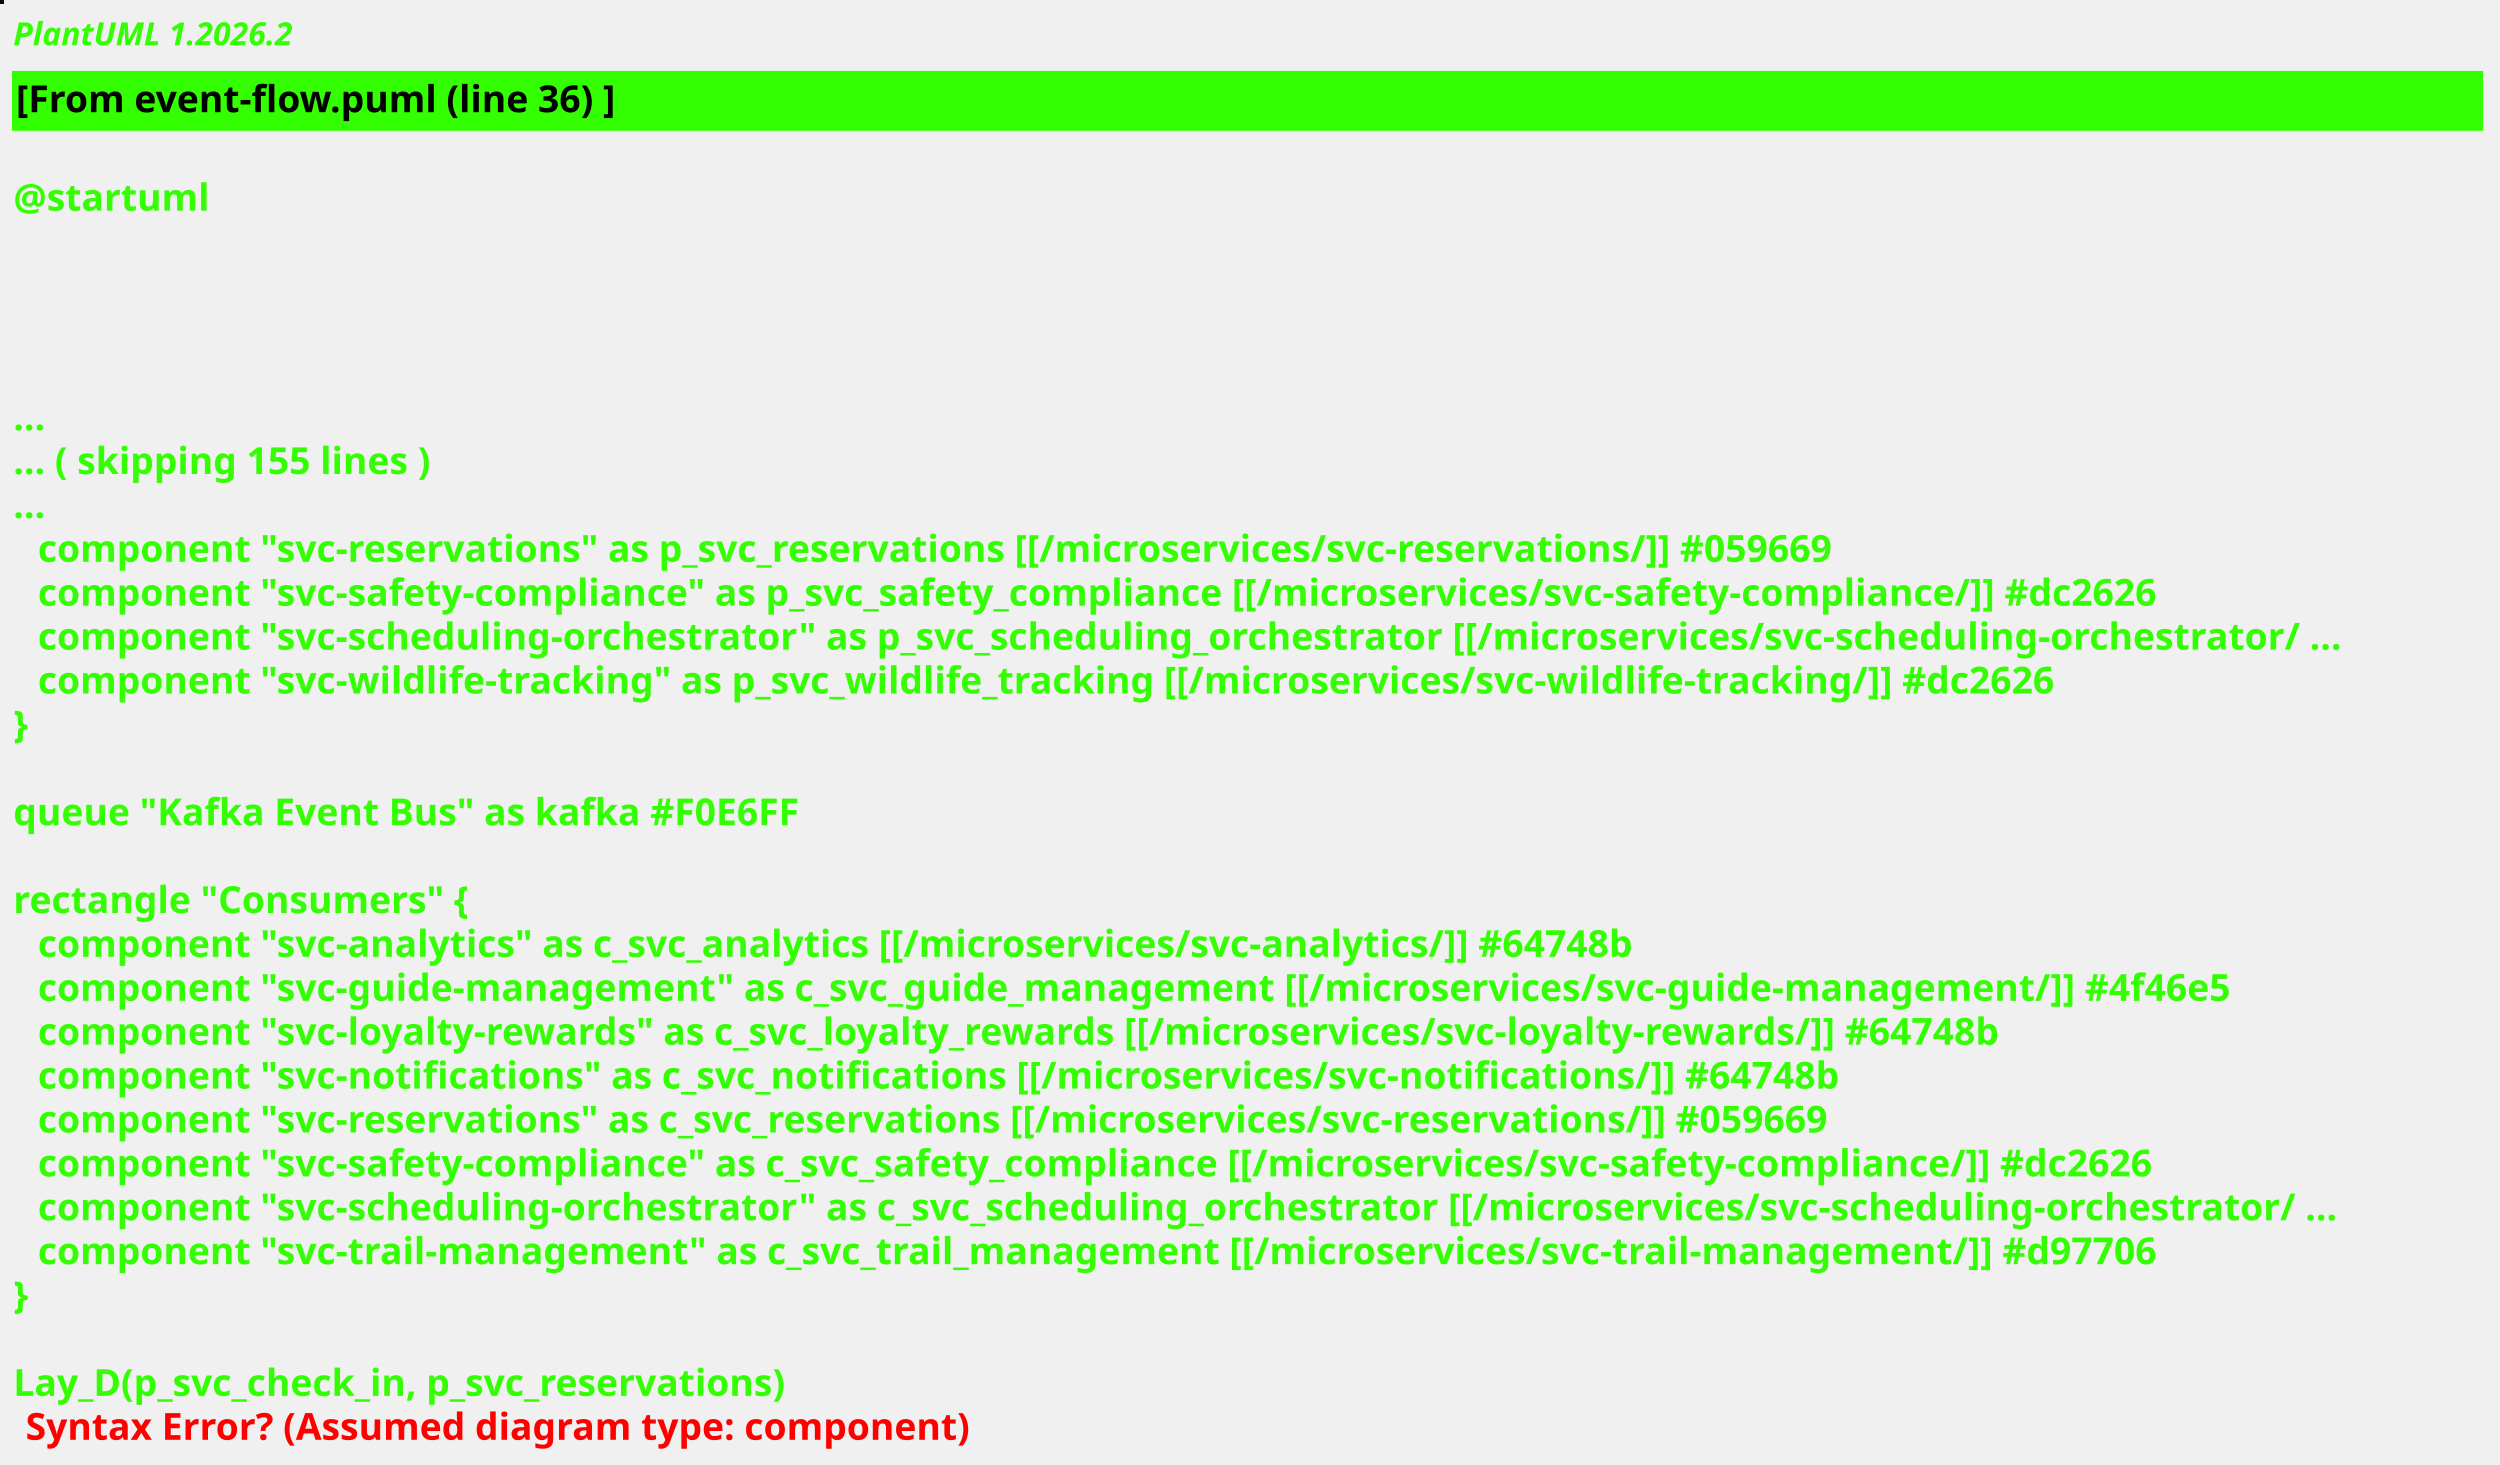
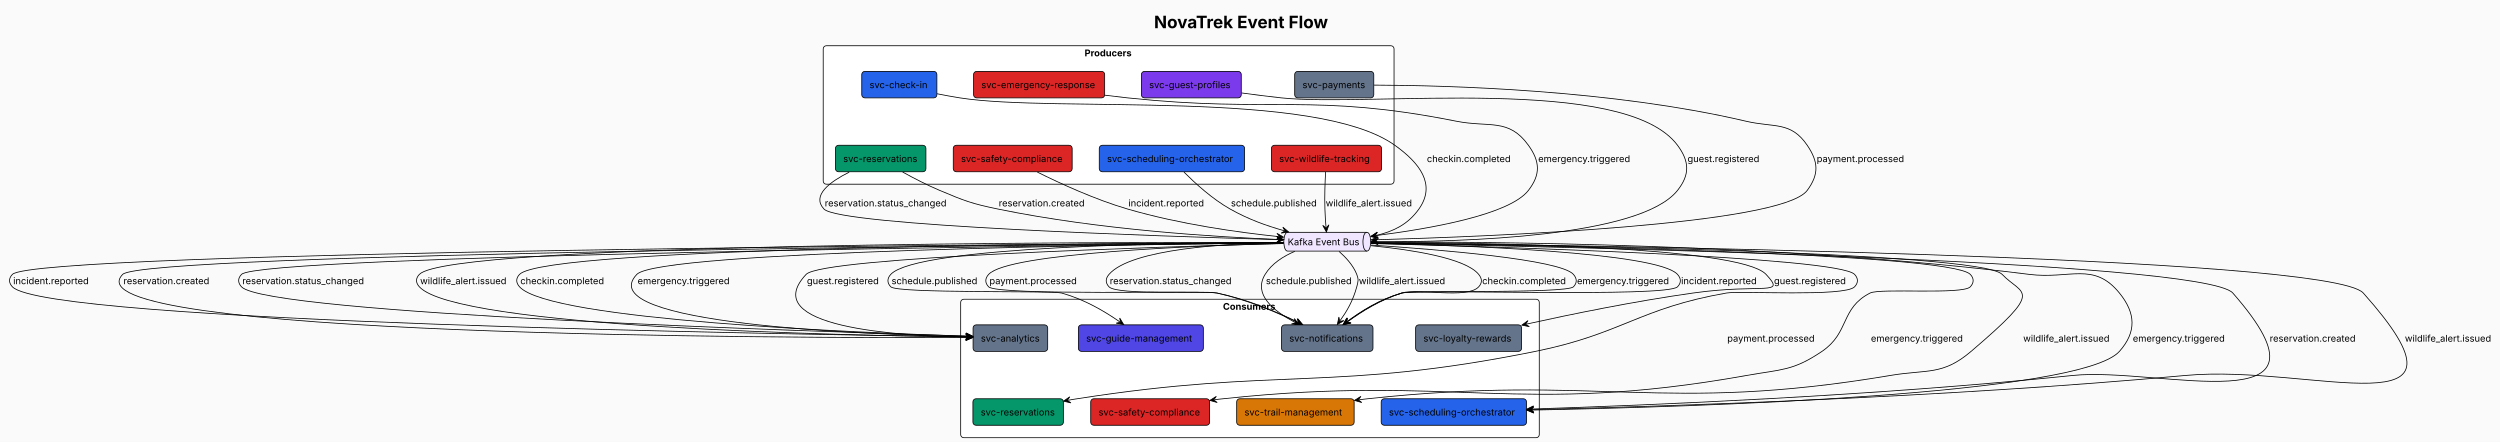
- <svg xmlns="http://www.w3.org/2000/svg" contentStyleType="text/css" height="550px" preserveAspectRatio="none" style="width:939px;height:550px;background:#000000;" version="1.1" viewBox="0 0 939 550" width="939px" zoomAndPan="magnify">
+ <svg xmlns="http://www.w3.org/2000/svg" xmlns:xlink="http://www.w3.org/1999/xlink" contentStyleType="text/css" data-diagram-type="DESCRIPTION" height="569px" preserveAspectRatio="none" style="width:3219px;height:569px;background:#FAFAFA;" version="1.1" viewBox="0 0 3219 569" width="3219px" zoomAndPan="magnify">
  <defs />
  <g>
-     <rect fill="#11070A" height="1" style="stroke:#11070A;stroke-width:1;" width="1" x="0" y="0" />
-     <text fill="#33FF02" font-family="sans-serif" font-size="12" font-style="italic" font-weight="bold" lengthAdjust="spacing" textLength="115.148" x="5" y="17">PlantUML 1.2026.2</text>
-     <rect fill="#33FF02" height="21.488" style="stroke:#33FF02;stroke-width:1;" width="927.172" x="5" y="27.133" />
-     <text fill="#000000" font-family="sans-serif" font-size="14" font-weight="bold" lengthAdjust="spacing" textLength="241.062" x="6" y="42.133">[From event-flow.puml (line 36) ]</text>
-     <text fill="#33FF02" font-family="sans-serif" font-size="14" font-weight="bold" lengthAdjust="spacing" textLength="4.614" x="5" y="62.621"> </text>
-     <text fill="#33FF02" font-family="sans-serif" font-size="14" font-weight="bold" lengthAdjust="spacing" textLength="73.199" x="5" y="79.109">@startuml</text>
-     <text fill="#33FF02" font-family="sans-serif" font-size="14" font-weight="bold" lengthAdjust="spacing" textLength="4.614" x="5" y="95.598"> </text>
-     <text fill="#33FF02" font-family="sans-serif" font-size="14" font-weight="bold" lengthAdjust="spacing" textLength="4.614" x="5" y="112.086"> </text>
-     <text fill="#33FF02" font-family="sans-serif" font-size="14" font-weight="bold" lengthAdjust="spacing" textLength="4.614" x="5" y="128.574"> </text>
-     <text fill="#33FF02" font-family="sans-serif" font-size="14" font-weight="bold" lengthAdjust="spacing" textLength="4.614" x="5" y="145.062"> </text>
-     <text fill="#33FF02" font-family="sans-serif" font-size="14" font-weight="bold" lengthAdjust="spacing" textLength="10.377" x="5" y="161.551">...</text>
-     <text fill="#33FF02" font-family="sans-serif" font-size="14" font-weight="bold" lengthAdjust="spacing" textLength="168.814" x="5" y="178.039">... ( skipping 155 lines )</text>
-     <text fill="#33FF02" font-family="sans-serif" font-size="14" font-weight="bold" lengthAdjust="spacing" textLength="10.377" x="5" y="194.527">...</text>
-     <text fill="#33FF02" font-family="sans-serif" font-size="14" font-weight="bold" lengthAdjust="spacing" textLength="723.037" x="14.229" y="211.016">component "svc-reservations" as p_svc_reservations [[/microservices/svc-reservations/]] #059669</text>
-     <text fill="#33FF02" font-family="sans-serif" font-size="14" font-weight="bold" lengthAdjust="spacing" textLength="852.838" x="14.229" y="227.504">component "svc-safety-compliance" as p_svc_safety_compliance [[/microservices/svc-safety-compliance/]] #dc2626</text>
-     <text fill="#33FF02" font-family="sans-serif" font-size="14" font-weight="bold" lengthAdjust="spacing" textLength="917.943" x="14.229" y="243.992">component "svc-scheduling-orchestrator" as p_svc_scheduling_orchestrator [[/microservices/svc-scheduling-orchestrator/ ...</text>
-     <text fill="#33FF02" font-family="sans-serif" font-size="14" font-weight="bold" lengthAdjust="spacing" textLength="815.985" x="14.229" y="260.481">component "svc-wildlife-tracking" as p_svc_wildlife_tracking [[/microservices/svc-wildlife-tracking/]] #dc2626</text>
-     <text fill="#33FF02" font-family="sans-serif" font-size="14" font-weight="bold" lengthAdjust="spacing" textLength="5.189" x="5" y="276.969">}</text>
-     <text fill="#33FF02" font-family="sans-serif" font-size="14" font-weight="bold" lengthAdjust="spacing" textLength="4.614" x="5" y="293.457"> </text>
-     <text fill="#33FF02" font-family="sans-serif" font-size="14" font-weight="bold" lengthAdjust="spacing" textLength="307.542" x="5" y="309.945">queue "Kafka Event Bus" as kafka #F0E6FF</text>
-     <text fill="#33FF02" font-family="sans-serif" font-size="14" font-weight="bold" lengthAdjust="spacing" textLength="4.614" x="5" y="326.434"> </text>
-     <text fill="#33FF02" font-family="sans-serif" font-size="14" font-weight="bold" lengthAdjust="spacing" textLength="175.451" x="5" y="342.922">rectangle "Consumers" {</text>
-     <text fill="#33FF02" font-family="sans-serif" font-size="14" font-weight="bold" lengthAdjust="spacing" textLength="643.549" x="14.229" y="359.41">component "svc-analytics" as c_svc_analytics [[/microservices/svc-analytics/]] #64748b</text>
-     <text fill="#33FF02" font-family="sans-serif" font-size="14" font-weight="bold" lengthAdjust="spacing" textLength="873.373" x="14.229" y="375.898">component "svc-guide-management" as c_svc_guide_management [[/microservices/svc-guide-management/]] #4f46e5</text>
-     <text fill="#33FF02" font-family="sans-serif" font-size="14" font-weight="bold" lengthAdjust="spacing" textLength="796.667" x="14.229" y="392.387">component "svc-loyalty-rewards" as c_svc_loyalty_rewards [[/microservices/svc-loyalty-rewards/]] #64748b</text>
-     <text fill="#33FF02" font-family="sans-serif" font-size="14" font-weight="bold" lengthAdjust="spacing" textLength="723.693" x="14.229" y="408.875">component "svc-notifications" as c_svc_notifications [[/microservices/svc-notifications/]] #64748b</text>
-     <text fill="#33FF02" font-family="sans-serif" font-size="14" font-weight="bold" lengthAdjust="spacing" textLength="721.212" x="14.229" y="425.363">component "svc-reservations" as c_svc_reservations [[/microservices/svc-reservations/]] #059669</text>
-     <text fill="#33FF02" font-family="sans-serif" font-size="14" font-weight="bold" lengthAdjust="spacing" textLength="851.013" x="14.229" y="441.852">component "svc-safety-compliance" as c_svc_safety_compliance [[/microservices/svc-safety-compliance/]] #dc2626</text>
-     <text fill="#33FF02" font-family="sans-serif" font-size="14" font-weight="bold" lengthAdjust="spacing" textLength="916.118" x="14.229" y="458.34">component "svc-scheduling-orchestrator" as c_svc_scheduling_orchestrator [[/microservices/svc-scheduling-orchestrator/ ...</text>
-     <text fill="#33FF02" font-family="sans-serif" font-size="14" font-weight="bold" lengthAdjust="spacing" textLength="844.614" x="14.229" y="474.828">component "svc-trail-management" as c_svc_trail_management [[/microservices/svc-trail-management/]] #d97706</text>
-     <text fill="#33FF02" font-family="sans-serif" font-size="14" font-weight="bold" lengthAdjust="spacing" textLength="5.189" x="5" y="491.316">}</text>
-     <text fill="#33FF02" font-family="sans-serif" font-size="14" font-weight="bold" lengthAdjust="spacing" textLength="4.614" x="5" y="507.805"> </text>
-     <text fill="#33FF02" font-family="sans-serif" font-size="14" font-weight="bold" lengthAdjust="spacing" text-decoration="wavy underline" textLength="306.756" x="5" y="524.293">Lay_D(p_svc_check_in, p_svc_reservations)</text>
-     <text fill="#FF0000" font-family="sans-serif" font-size="14" font-weight="bold" lengthAdjust="spacing" textLength="365.463" x="9.614" y="540.781">Syntax Error? (Assumed diagram type: component)</text>
+     <rect fill="#FAFAFA" height="569" style="stroke:none;stroke-width:1;" width="3219" x="0" y="0" />
+     <g class="title" data-source-line="8">
+       <text fill="#000000" font-family="Inter" font-size="22" font-weight="bold" lengthAdjust="spacing" textLength="238.777" x="1485.935" y="36.27">NovaTrek Event Flow</text>
+     </g>
+     <g class="cluster" data-qualified-name="Producers" data-source-line="10" id="ent0002">
+       <rect fill="#FFFFFF" height="178.26" rx="4" ry="4" style="stroke:#000000;stroke-width:1;" width="735" x="1059.97" y="58.91" />
+       <text fill="#000000" font-family="Inter" font-size="12" font-weight="bold" lengthAdjust="spacing" textLength="61.969" x="1396.486" y="72.512">Producers</text>
+     </g>
+     <g class="cluster" data-qualified-name="Consumers" data-source-line="23" id="ent0012">
+       <rect fill="#FFFFFF" height="178.27" rx="4" ry="4" style="stroke:#000000;stroke-width:1;" width="745" x="1236.97" y="385.3" />
+       <text fill="#000000" font-family="Inter" font-size="12" font-weight="bold" lengthAdjust="spacing" textLength="69.668" x="1574.636" y="398.902">Consumers</text>
+     </g>
+     <g class="entity" data-qualified-name="Producers.p_svc_check_in" data-source-line="11" id="ent0003">
+       <a href="/microservices/svc-check-in/" target="_top" title="/microservices/svc-check-in/" xlink:actuate="onRequest" xlink:href="/microservices/svc-check-in/" xlink:show="new" xlink:title="/microservices/svc-check-in/" xlink:type="simple">
+         <rect fill="#2563EB" height="34.133" rx="4" ry="4" style="stroke:#000000;stroke-width:1;" width="96.717" x="1109.61" y="91.91" />
+         <text fill="#000000" font-family="Inter" font-size="12" lengthAdjust="spacing" textLength="76.717" x="1119.61" y="113.512">svc-check-in</text>
+       </a>
+     </g>
+     <g class="entity" data-qualified-name="Producers.p_svc_emergency_response" data-source-line="12" id="ent0004">
+       <a href="/microservices/svc-emergency-response/" target="_top" title="/microservices/svc-emergency-response/" xlink:actuate="onRequest" xlink:href="/microservices/svc-emergency-response/" xlink:show="new" xlink:title="/microservices/svc-emergency-response/" xlink:type="simple">
+         <rect fill="#DC2626" height="34.133" rx="4" ry="4" style="stroke:#000000;stroke-width:1;" width="168.764" x="1253.59" y="91.91" />
+         <text fill="#000000" font-family="Inter" font-size="12" lengthAdjust="spacing" textLength="148.764" x="1263.59" y="113.512">svc-emergency-response</text>
+       </a>
+     </g>
+     <g class="entity" data-qualified-name="Producers.p_svc_guest_profiles" data-source-line="13" id="ent0005">
+       <a href="/microservices/svc-guest-profiles/" target="_top" title="/microservices/svc-guest-profiles/" xlink:actuate="onRequest" xlink:href="/microservices/svc-guest-profiles/" xlink:show="new" xlink:title="/microservices/svc-guest-profiles/" xlink:type="simple">
+         <rect fill="#7C3AED" height="34.133" rx="4" ry="4" style="stroke:#000000;stroke-width:1;" width="128.568" x="1469.68" y="91.91" />
+         <text fill="#000000" font-family="Inter" font-size="12" lengthAdjust="spacing" textLength="108.568" x="1479.68" y="113.512">svc-guest-profiles</text>
+       </a>
+     </g>
+     <g class="entity" data-qualified-name="Producers.p_svc_payments" data-source-line="14" id="ent0006">
+       <a href="/microservices/svc-payments/" target="_top" title="/microservices/svc-payments/" xlink:actuate="onRequest" xlink:href="/microservices/svc-payments/" xlink:show="new" xlink:title="/microservices/svc-payments/" xlink:type="simple">
+         <rect fill="#64748B" height="34.133" rx="4" ry="4" style="stroke:#000000;stroke-width:1;" width="101.809" x="1667.06" y="91.91" />
+         <text fill="#000000" font-family="Inter" font-size="12" lengthAdjust="spacing" textLength="81.809" x="1677.06" y="113.512">svc-payments</text>
+       </a>
+     </g>
+     <g class="entity" data-qualified-name="Producers.p_svc_reservations" data-source-line="15" id="ent0007">
+       <a href="/microservices/svc-reservations/" target="_top" title="/microservices/svc-reservations/" xlink:actuate="onRequest" xlink:href="/microservices/svc-reservations/" xlink:show="new" xlink:title="/microservices/svc-reservations/" xlink:type="simple">
+         <rect fill="#059669" height="34.133" rx="4" ry="4" style="stroke:#000000;stroke-width:1;" width="116.457" x="1075.74" y="187.04" />
+         <text fill="#000000" font-family="Inter" font-size="12" lengthAdjust="spacing" textLength="96.457" x="1085.74" y="208.642">svc-reservations</text>
+       </a>
+     </g>
+     <g class="entity" data-qualified-name="Producers.p_svc_safety_compliance" data-source-line="16" id="ent0008">
+       <a href="/microservices/svc-safety-compliance/" target="_top" title="/microservices/svc-safety-compliance/" xlink:actuate="onRequest" xlink:href="/microservices/svc-safety-compliance/" xlink:show="new" xlink:title="/microservices/svc-safety-compliance/" xlink:type="simple">
+         <rect fill="#DC2626" height="34.133" rx="4" ry="4" style="stroke:#000000;stroke-width:1;" width="153.078" x="1227.43" y="187.04" />
+         <text fill="#000000" font-family="Inter" font-size="12" lengthAdjust="spacing" textLength="133.078" x="1237.43" y="208.642">svc-safety-compliance</text>
+       </a>
+     </g>
+     <g class="entity" data-qualified-name="Producers.p_svc_scheduling_orchestrator" data-source-line="17" id="ent0009">
+       <a href="/microservices/svc-scheduling-orchestrator/" target="_top" title="/microservices/svc-scheduling-orchestrator/" xlink:actuate="onRequest" xlink:href="/microservices/svc-scheduling-orchestrator/" xlink:show="new" xlink:title="/microservices/svc-scheduling-orchestrator/" xlink:type="simple">
+         <rect fill="#2563EB" height="34.133" rx="4" ry="4" style="stroke:#000000;stroke-width:1;" width="187.098" x="1415.42" y="187.04" />
+         <text fill="#000000" font-family="Inter" font-size="12" lengthAdjust="spacing" textLength="167.098" x="1425.42" y="208.642">svc-scheduling-orchestrator</text>
+       </a>
+     </g>
+     <g class="entity" data-qualified-name="Producers.p_svc_wildlife_tracking" data-source-line="18" id="ent0010">
+       <a href="/microservices/svc-wildlife-tracking/" target="_top" title="/microservices/svc-wildlife-tracking/" xlink:actuate="onRequest" xlink:href="/microservices/svc-wildlife-tracking/" xlink:show="new" xlink:title="/microservices/svc-wildlife-tracking/" xlink:type="simple">
+         <rect fill="#DC2626" height="34.133" rx="4" ry="4" style="stroke:#000000;stroke-width:1;" width="141.717" x="1637.11" y="187.04" />
+         <text fill="#000000" font-family="Inter" font-size="12" lengthAdjust="spacing" textLength="121.717" x="1647.11" y="208.642">svc-wildlife-tracking</text>
+       </a>
+     </g>
+     <g class="entity" data-qualified-name="Consumers.c_svc_analytics" data-source-line="24" id="ent0013">
+       <a href="/microservices/svc-analytics/" target="_top" title="/microservices/svc-analytics/" xlink:actuate="onRequest" xlink:href="/microservices/svc-analytics/" xlink:show="new" xlink:title="/microservices/svc-analytics/" xlink:type="simple">
+         <rect fill="#64748B" height="34.133" rx="4" ry="4" style="stroke:#000000;stroke-width:1;" width="96.078" x="1252.93" y="418.3" />
+         <text fill="#000000" font-family="Inter" font-size="12" lengthAdjust="spacing" textLength="76.078" x="1262.93" y="439.902">svc-analytics</text>
+       </a>
+     </g>
+     <g class="entity" data-qualified-name="Consumers.c_svc_guide_management" data-source-line="25" id="ent0014">
+       <a href="/microservices/svc-guide-management/" target="_top" title="/microservices/svc-guide-management/" xlink:actuate="onRequest" xlink:href="/microservices/svc-guide-management/" xlink:show="new" xlink:title="/microservices/svc-guide-management/" xlink:type="simple">
+         <rect fill="#4F46E5" height="34.133" rx="4" ry="4" style="stroke:#000000;stroke-width:1;" width="160.894" x="1388.52" y="418.3" />
+         <text fill="#000000" font-family="Inter" font-size="12" lengthAdjust="spacing" textLength="140.894" x="1398.52" y="439.902">svc-guide-management</text>
+       </a>
+     </g>
+     <g class="entity" data-qualified-name="Consumers.c_svc_loyalty_rewards" data-source-line="26" id="ent0015">
+       <a href="/microservices/svc-loyalty-rewards/" target="_top" title="/microservices/svc-loyalty-rewards/" xlink:actuate="onRequest" xlink:href="/microservices/svc-loyalty-rewards/" xlink:show="new" xlink:title="/microservices/svc-loyalty-rewards/" xlink:type="simple">
+         <rect fill="#64748B" height="34.133" rx="4" ry="4" style="stroke:#000000;stroke-width:1;" width="136.373" x="1822.78" y="418.3" />
+         <text fill="#000000" font-family="Inter" font-size="12" lengthAdjust="spacing" textLength="116.373" x="1832.78" y="439.902">svc-loyalty-rewards</text>
+       </a>
+     </g>
+     <g class="entity" data-qualified-name="Consumers.c_svc_notifications" data-source-line="27" id="ent0016">
+       <a href="/microservices/svc-notifications/" target="_top" title="/microservices/svc-notifications/" xlink:actuate="onRequest" xlink:href="/microservices/svc-notifications/" xlink:show="new" xlink:title="/microservices/svc-notifications/" xlink:type="simple">
+         <rect fill="#64748B" height="34.133" rx="4" ry="4" style="stroke:#000000;stroke-width:1;" width="117.74" x="1650.1" y="418.3" />
+         <text fill="#000000" font-family="Inter" font-size="12" lengthAdjust="spacing" textLength="97.74" x="1660.1" y="439.902">svc-notifications</text>
+       </a>
+     </g>
+     <g class="entity" data-qualified-name="Consumers.c_svc_reservations" data-source-line="28" id="ent0017">
+       <a href="/microservices/svc-reservations/" target="_top" title="/microservices/svc-reservations/" xlink:actuate="onRequest" xlink:href="/microservices/svc-reservations/" xlink:show="new" xlink:title="/microservices/svc-reservations/" xlink:type="simple">
+         <rect fill="#059669" height="34.133" rx="4" ry="4" style="stroke:#000000;stroke-width:1;" width="116.457" x="1252.74" y="513.44" />
+         <text fill="#000000" font-family="Inter" font-size="12" lengthAdjust="spacing" textLength="96.457" x="1262.74" y="535.042">svc-reservations</text>
+       </a>
+     </g>
+     <g class="entity" data-qualified-name="Consumers.c_svc_safety_compliance" data-source-line="29" id="ent0018">
+       <a href="/microservices/svc-safety-compliance/" target="_top" title="/microservices/svc-safety-compliance/" xlink:actuate="onRequest" xlink:href="/microservices/svc-safety-compliance/" xlink:show="new" xlink:title="/microservices/svc-safety-compliance/" xlink:type="simple">
+         <rect fill="#DC2626" height="34.133" rx="4" ry="4" style="stroke:#000000;stroke-width:1;" width="153.078" x="1404.43" y="513.44" />
+         <text fill="#000000" font-family="Inter" font-size="12" lengthAdjust="spacing" textLength="133.078" x="1414.43" y="535.042">svc-safety-compliance</text>
+       </a>
+     </g>
+     <g class="entity" data-qualified-name="Consumers.c_svc_scheduling_orchestrator" data-source-line="30" id="ent0019">
+       <a href="/microservices/svc-scheduling-orchestrator/" target="_top" title="/microservices/svc-scheduling-orchestrator/" xlink:actuate="onRequest" xlink:href="/microservices/svc-scheduling-orchestrator/" xlink:show="new" xlink:title="/microservices/svc-scheduling-orchestrator/" xlink:type="simple">
+         <rect fill="#2563EB" height="34.133" rx="4" ry="4" style="stroke:#000000;stroke-width:1;" width="187.098" x="1778.42" y="513.44" />
+         <text fill="#000000" font-family="Inter" font-size="12" lengthAdjust="spacing" textLength="167.098" x="1788.42" y="535.042">svc-scheduling-orchestrator</text>
+       </a>
+     </g>
+     <g class="entity" data-qualified-name="Consumers.c_svc_trail_management" data-source-line="31" id="ent0020">
+       <a href="/microservices/svc-trail-management/" target="_top" title="/microservices/svc-trail-management/" xlink:actuate="onRequest" xlink:href="/microservices/svc-trail-management/" xlink:show="new" xlink:title="/microservices/svc-trail-management/" xlink:type="simple">
+         <rect fill="#D97706" height="34.133" rx="4" ry="4" style="stroke:#000000;stroke-width:1;" width="151.221" x="1592.36" y="513.44" />
+         <text fill="#000000" font-family="Inter" font-size="12" lengthAdjust="spacing" textLength="131.221" x="1602.36" y="535.042">svc-trail-management</text>
+       </a>
+     </g>
+     <g class="entity" data-qualified-name="kafka" data-source-line="21" id="ent0011">
+       <path d="M1658.01,299.17 L1759.92,299.17 C1764.92,299.17 1764.92,311.237 1764.92,311.237 C1764.92,311.237 1764.92,323.303 1759.92,323.303 L1658.01,323.303 C1653.01,323.303 1653.01,311.237 1653.01,311.237 C1653.01,311.237 1653.01,299.17 1658.01,299.17" fill="#F0E6FF" style="stroke:#000000;stroke-width:1;" />
+       <path d="M1759.92,299.17 C1754.92,299.17 1754.92,311.237 1754.92,311.237 C1754.92,323.303 1759.92,323.303 1759.92,323.303" fill="none" style="stroke:#000000;stroke-width:1;" />
+       <text fill="#000000" font-family="Inter" font-size="12" lengthAdjust="spacing" textLength="91.91" x="1658.01" y="315.772">Kafka Event Bus</text>
+     </g>
+     <g class="link" data-entity-1="ent0003" data-entity-2="ent0011" data-link-type="dependency" data-source-line="46" id="lnk29">
+       <path d="M1206.52,120.71 C1216.24,122.65 1226.41,124.54 1235.97,126.04 C1359.63,145.47 1694.12,114.26 1795.97,187.04 C1827.71,209.72 1849.57,237.37 1826.97,269.17 C1812.83,289.06 1794.175,298.044 1771.155,303.384" fill="none" id="p_svc_check_in-to-kafka" style="stroke:#000000;stroke-width:1;" />
+       <polygon fill="#000000" points="1765.31,304.74,1774.981,306.603,1770.181,303.61,1773.173,298.81,1765.31,304.74" style="stroke:#000000;stroke-width:1;" />
+       <text fill="#000000" font-family="Inter" font-size="12" lengthAdjust="spacing" textLength="109.307" x="1837.26" y="208.712">checkin.completed</text>
+     </g>
+     <g class="link" data-entity-1="ent0004" data-entity-2="ent0011" data-link-type="dependency" data-source-line="47" id="lnk30">
+       <path d="M1422.55,122.56 C1432.46,123.83 1442.43,125.03 1451.97,126.04 C1639.39,145.87 1690.11,119.28 1874.97,156.04 C1917.7,164.54 1942.49,151.69 1967.97,187.04 C1983.08,208 1983.79,224.75 1967.97,245.17 C1943.41,276.87 1839.712,294.683 1771.202,303.393" fill="none" id="p_svc_emergency_response-to-kafka" style="stroke:#000000;stroke-width:1;" />
+       <polygon fill="#000000" points="1765.25,304.15,1774.683,306.983,1770.21,303.52,1773.674,299.047,1765.25,304.15" style="stroke:#000000;stroke-width:1;" />
+       <text fill="#000000" font-family="Inter" font-size="12" lengthAdjust="spacing" textLength="120.978" x="1980.57" y="208.712">emergency.triggered</text>
+     </g>
+     <g class="link" data-entity-1="ent0005" data-entity-2="ent0011" data-link-type="dependency" data-source-line="48" id="lnk31">
+       <path d="M1598.61,119.67 C1615.31,121.97 1633.29,124.27 1649.97,126.04 C1763.47,138.08 2091.75,95.52 2159.97,187.04 C2175.41,207.75 2176.05,224.95 2159.97,245.17 C2111.95,305.53 1881.41,311.717 1771.41,311.227" fill="none" id="p_svc_guest_profiles-to-kafka" style="stroke:#000000;stroke-width:1;" />
+       <polygon fill="#000000" points="1765.41,311.2,1774.392,315.24,1770.41,311.222,1774.428,307.24,1765.41,311.2" style="stroke:#000000;stroke-width:1;" />
+       <text fill="#000000" font-family="Inter" font-size="12" lengthAdjust="spacing" textLength="95.004" x="2172.79" y="208.712">guest.registered</text>
+     </g>
+     <g class="link" data-entity-1="ent0008" data-entity-2="ent0011" data-link-type="dependency" data-source-line="49" id="lnk32">
+       <path d="M1335.73,221.63 C1365.13,236.24 1410.44,257.07 1451.97,269.17 C1519.53,288.86 1594.043,299.163 1646.723,304.703" fill="none" id="p_svc_safety_compliance-to-kafka" style="stroke:#000000;stroke-width:1;" />
+       <polygon fill="#000000" points="1652.69,305.33,1644.158,300.411,1647.717,304.807,1643.321,308.367,1652.69,305.33" style="stroke:#000000;stroke-width:1;" />
+       <text fill="#000000" font-family="Inter" font-size="12" lengthAdjust="spacing" textLength="100.658" x="1452.97" y="265.772">incident.reported</text>
+     </g>
+     <g class="link" data-entity-1="ent0006" data-entity-2="ent0011" data-link-type="dependency" data-source-line="50" id="lnk33">
+       <path d="M1769.15,109.58 C1864.62,109.91 2075.77,115.66 2247.97,156.04 C2284.69,164.65 2305.72,155.88 2326.97,187.04 C2341.52,208.39 2342.36,224.42 2326.97,245.17 C2293.78,289.94 1917.568,304.663 1771.358,308.743" fill="none" id="p_svc_payments-to-kafka" style="stroke:#000000;stroke-width:1;" />
+       <polygon fill="#000000" points="1765.36,308.91,1774.468,312.658,1770.358,308.771,1774.245,304.661,1765.36,308.91" style="stroke:#000000;stroke-width:1;" />
+       <text fill="#000000" font-family="Inter" font-size="12" lengthAdjust="spacing" textLength="113.209" x="2339.2" y="208.712">payment.processed</text>
+     </g>
+     <g class="link" data-entity-1="ent0007" data-entity-2="ent0011" data-link-type="dependency" data-source-line="51" id="lnk34">
+       <path d="M1162.26,221.54 C1176.32,229.31 1193.74,238.36 1209.97,245.17 C1242.24,258.72 1250.69,262.11 1284.97,269.17 C1414.99,295.95 1565.135,305.133 1646.845,308.363" fill="none" id="p_svc_reservations-to-kafka" style="stroke:#000000;stroke-width:1;" />
+       <polygon fill="#000000" points="1652.84,308.6,1644.005,304.248,1647.844,308.403,1643.689,312.241,1652.84,308.6" style="stroke:#000000;stroke-width:1;" />
+       <text fill="#000000" font-family="Inter" font-size="12" lengthAdjust="spacing" textLength="111.814" x="1285.97" y="265.772">reservation.created</text>
+     </g>
+     <g class="link" data-entity-1="ent0007" data-entity-2="ent0011" data-link-type="dependency" data-source-line="52" id="lnk35">
+       <path d="M1093.42,221.65 C1068.66,234.04 1044.64,251.77 1060.97,269.17 C1081.09,290.61 1492.772,304.21 1646.672,308.57" fill="none" id="p_svc_reservations-to-kafka-1" style="stroke:#000000;stroke-width:1;" />
+       <polygon fill="#000000" points="1652.67,308.74,1643.787,304.487,1647.672,308.599,1643.56,312.484,1652.67,308.74" style="stroke:#000000;stroke-width:1;" />
+       <text fill="#000000" font-family="Inter" font-size="12" lengthAdjust="spacing" textLength="159.393" x="1061.97" y="265.772">reservation.status_changed</text>
+     </g>
+     <g class="link" data-entity-1="ent0009" data-entity-2="ent0011" data-link-type="dependency" data-source-line="53" id="lnk36">
+       <path d="M1524.53,221.64 C1538.8,235.95 1561.13,256.33 1583.97,269.17 C1607.36,282.33 1629.844,290.436 1653.564,297.106" fill="none" id="p_svc_scheduling_orchestrator-to-kafka" style="stroke:#000000;stroke-width:1;" />
+       <polygon fill="#000000" points="1659.34,298.73,1651.759,292.443,1654.527,297.377,1649.593,300.144,1659.34,298.73" style="stroke:#000000;stroke-width:1;" />
+       <text fill="#000000" font-family="Inter" font-size="12" lengthAdjust="spacing" textLength="112.641" x="1584.97" y="265.772">schedule.published</text>
+     </g>
+     <g class="link" data-entity-1="ent0010" data-entity-2="ent0011" data-link-type="dependency" data-source-line="54" id="lnk37">
+       <path d="M1706.85,221.43 C1706.11,234.38 1705.38,252.94 1705.97,269.17 C1706.33,279.17 1706.691,284.542 1707.391,292.762" fill="none" id="p_svc_wildlife_tracking-to-kafka" style="stroke:#000000;stroke-width:1;" />
+       <polygon fill="#000000" points="1707.9,298.74,1711.122,289.433,1707.476,293.758,1703.151,290.112,1707.9,298.74" style="stroke:#000000;stroke-width:1;" />
+       <text fill="#000000" font-family="Inter" font-size="12" lengthAdjust="spacing" textLength="115.137" x="1706.97" y="265.772">wildlife_alert.issued</text>
+     </g>
+     <g class="link" data-entity-1="ent0011" data-entity-2="ent0013" data-link-type="dependency" data-source-line="56" id="lnk38">
+       <path d="M1652.58,312.33 C1440.82,312.94 703.27,317.62 668.97,353.3 C664.04,358.43 664.2,364.02 668.97,369.3 C707.92,412.48 1105.533,428.484 1246.613,432.854" fill="none" id="kafka-to-c_svc_analytics" style="stroke:#000000;stroke-width:1;" />
+       <polygon fill="#000000" points="1252.61,433.04,1243.738,428.763,1247.612,432.885,1243.491,436.76,1252.61,433.04" style="stroke:#000000;stroke-width:1;" />
+       <text fill="#000000" font-family="Inter" font-size="12" lengthAdjust="spacing" textLength="109.307" x="669.97" y="365.902">checkin.completed</text>
+     </g>
+     <g class="link" data-entity-1="ent0011" data-entity-2="ent0013" data-link-type="dependency" data-source-line="61" id="lnk43">
+       <path d="M1652.75,312.72 C1461.86,314.64 848.78,323.13 819.97,353.3 C758.78,417.38 1112.981,430.745 1246.581,433.535" fill="none" id="kafka-to-c_svc_analytics-1" style="stroke:#000000;stroke-width:1;" />
+       <polygon fill="#000000" points="1252.58,433.66,1243.666,429.473,1247.581,433.556,1243.498,437.471,1252.58,433.66" style="stroke:#000000;stroke-width:1;" />
+       <text fill="#000000" font-family="Inter" font-size="12" lengthAdjust="spacing" textLength="120.978" x="820.97" y="365.902">emergency.triggered</text>
+     </g>
+     <g class="link" data-entity-1="ent0011" data-entity-2="ent0013" data-link-type="dependency" data-source-line="63" id="lnk45">
+       <path d="M1652.67,313.61 C1494.95,317.71 1058.91,331.04 1037.97,353.3 C974.05,421.26 1154.621,432.605 1246.771,434.215" fill="none" id="kafka-to-c_svc_analytics-2" style="stroke:#000000;stroke-width:1;" />
+       <polygon fill="#000000" points="1252.77,434.32,1243.841,430.163,1247.771,434.233,1243.701,438.162,1252.77,434.32" style="stroke:#000000;stroke-width:1;" />
+       <text fill="#000000" font-family="Inter" font-size="12" lengthAdjust="spacing" textLength="95.004" x="1038.97" y="365.902">guest.registered</text>
+     </g>
+     <g class="link" data-entity-1="ent0011" data-entity-2="ent0013" data-link-type="dependency" data-source-line="65" id="lnk47">
+       <path d="M1652.74,312.53 C1362.39,314.19 45.2,323.35 15.97,353.3 C11,358.39 11.07,364.15 15.97,369.3 C59.35,414.94 1017.351,430.579 1246.44,433.679" fill="none" id="kafka-to-c_svc_analytics-3" style="stroke:#000000;stroke-width:1;" />
+       <polygon fill="#000000" points="1252.44,433.76,1243.495,429.639,1247.44,433.692,1243.387,437.638,1252.44,433.76" style="stroke:#000000;stroke-width:1;" />
+       <text fill="#000000" font-family="Inter" font-size="12" lengthAdjust="spacing" textLength="100.658" x="16.97" y="365.902">incident.reported</text>
+     </g>
+     <g class="link" data-entity-1="ent0011" data-entity-2="ent0013" data-link-type="dependency" data-source-line="69" id="lnk51">
+       <path d="M1652.53,312.66 C1376.92,314.87 184.56,326 157.97,353.3 C79.77,433.6 1019.14,435.369 1246.45,434.639" fill="none" id="kafka-to-c_svc_analytics-4" style="stroke:#000000;stroke-width:1;" />
+       <polygon fill="#000000" points="1252.45,434.62,1243.437,430.649,1247.45,434.636,1243.463,438.649,1252.45,434.62" style="stroke:#000000;stroke-width:1;" />
+       <text fill="#000000" font-family="Inter" font-size="12" lengthAdjust="spacing" textLength="111.814" x="158.97" y="365.902">reservation.created</text>
+     </g>
+     <g class="link" data-entity-1="ent0011" data-entity-2="ent0013" data-link-type="dependency" data-source-line="71" id="lnk53">
+       <path d="M1652.62,312.83 C1394.29,315.68 334.73,328.84 310.97,353.3 C306.01,358.41 306.11,364.11 310.97,369.3 C343.51,404.06 1052.473,427.144 1246.673,432.834" fill="none" id="kafka-to-c_svc_analytics-5" style="stroke:#000000;stroke-width:1;" />
+       <polygon fill="#000000" points="1252.67,433.01,1243.791,428.748,1247.672,432.864,1243.557,436.745,1252.67,433.01" style="stroke:#000000;stroke-width:1;" />
+       <text fill="#000000" font-family="Inter" font-size="12" lengthAdjust="spacing" textLength="159.393" x="311.97" y="365.902">reservation.status_changed</text>
+     </g>
+     <g class="link" data-entity-1="ent0011" data-entity-2="ent0013" data-link-type="dependency" data-source-line="77" id="lnk59">
+       <path d="M1652.74,312.07 C1424.69,311.66 579,312.88 539.97,353.3 C535.03,358.42 535.16,364.07 539.97,369.3 C588.2,421.83 1086.76,431.959 1246.65,433.868" fill="none" id="kafka-to-c_svc_analytics-6" style="stroke:#000000;stroke-width:1;" />
+       <polygon fill="#000000" points="1252.65,433.94,1243.698,429.833,1247.65,433.88,1243.603,437.832,1252.65,433.94" style="stroke:#000000;stroke-width:1;" />
+       <text fill="#000000" font-family="Inter" font-size="12" lengthAdjust="spacing" textLength="115.137" x="540.97" y="365.902">wildlife_alert.issued</text>
+     </g>
+     <g class="link" data-entity-1="ent0011" data-entity-2="ent0016" data-link-type="dependency" data-source-line="57" id="lnk39">
+       <path d="M1765.25,316.35 C1816.5,321.41 1886.75,332.08 1903.97,353.3 C1908.45,358.83 1908.79,364.08 1903.97,369.3 C1889,385.53 1826,370.6 1804.97,377.3 C1777.07,386.19 1753.548,400.929 1734.948,414.409" fill="none" id="kafka-to-c_svc_notifications" style="stroke:#000000;stroke-width:1;" />
+       <polygon fill="#000000" points="1730.09,417.93,1739.725,415.888,1734.139,414.996,1735.03,409.41,1730.09,417.93" style="stroke:#000000;stroke-width:1;" />
+       <text fill="#000000" font-family="Inter" font-size="12" lengthAdjust="spacing" textLength="109.307" x="1908.46" y="365.902">checkin.completed</text>
+     </g>
+     <g class="link" data-entity-1="ent0011" data-entity-2="ent0016" data-link-type="dependency" data-source-line="58" id="lnk40">
+       <path d="M1765.39,315.56 C1851.88,321.23 2009.07,334.08 2025.97,353.3 C2030.66,358.65 2030.9,364.19 2025.97,369.3 C2017.44,378.15 1816.75,373.84 1804.97,377.3 C1776.7,385.63 1752.972,400.61 1734.452,414.32" fill="none" id="kafka-to-c_svc_notifications-1" style="stroke:#000000;stroke-width:1;" />
+       <polygon fill="#000000" points="1729.63,417.89,1739.244,415.75,1733.649,414.915,1734.484,409.32,1729.63,417.89" style="stroke:#000000;stroke-width:1;" />
+       <text fill="#000000" font-family="Inter" font-size="12" lengthAdjust="spacing" textLength="120.978" x="2030.58" y="365.902">emergency.triggered</text>
+     </g>
+     <g class="link" data-entity-1="ent0011" data-entity-2="ent0016" data-link-type="dependency" data-source-line="64" id="lnk46">
+       <path d="M1765.19,313.21 C1880.22,315.78 2133.83,324.67 2159.97,353.3 C2164.76,358.56 2164.94,364.22 2159.97,369.3 C2146.18,383.41 1823.93,371.86 1804.97,377.3 C1776.45,385.49 1752.54,400.683 1734.05,414.473" fill="none" id="kafka-to-c_svc_notifications-2" style="stroke:#000000;stroke-width:1;" />
+       <polygon fill="#000000" points="1729.24,418.06,1738.846,415.886,1733.248,415.071,1734.063,409.473,1729.24,418.06" style="stroke:#000000;stroke-width:1;" />
+       <text fill="#000000" font-family="Inter" font-size="12" lengthAdjust="spacing" textLength="100.658" x="2164.63" y="365.902">incident.reported</text>
+     </g>
+     <g class="link" data-entity-1="ent0011" data-entity-2="ent0016" data-link-type="dependency" data-source-line="67" id="lnk49">
+       <path d="M1652.91,313.4 C1540.92,316.29 1298.08,325.72 1272.97,353.3 C1268.18,358.56 1268.01,364.21 1272.97,369.3 C1284.36,381.01 1550.97,373.98 1566.97,377.3 C1606.51,385.51 1643.769,401.456 1671.889,415.196" fill="none" id="kafka-to-c_svc_notifications-3" style="stroke:#000000;stroke-width:1;" />
+       <polygon fill="#000000" points="1677.28,417.83,1670.95,410.285,1672.788,415.635,1667.438,417.473,1677.28,417.83" style="stroke:#000000;stroke-width:1;" />
+       <text fill="#000000" font-family="Inter" font-size="12" lengthAdjust="spacing" textLength="113.209" x="1273.97" y="365.902">payment.processed</text>
+     </g>
+     <g class="link" data-entity-1="ent0011" data-entity-2="ent0016" data-link-type="dependency" data-source-line="70" id="lnk52">
+       <path d="M1652.73,312.14 C1579.21,313.34 1456.42,320.39 1427.97,353.3 C1423.32,358.68 1423.09,364.13 1427.97,369.3 C1438.59,380.55 1551.87,373.93 1566.97,377.3 C1606.12,386.05 1643.082,401.733 1671.252,415.262" fill="none" id="kafka-to-c_svc_notifications-4" style="stroke:#000000;stroke-width:1;" />
+       <polygon fill="#000000" points="1676.66,417.86,1670.279,410.358,1672.153,415.695,1666.815,417.569,1676.66,417.86" style="stroke:#000000;stroke-width:1;" />
+       <text fill="#000000" font-family="Inter" font-size="12" lengthAdjust="spacing" textLength="159.393" x="1428.97" y="365.902">reservation.status_changed</text>
+     </g>
+     <g class="link" data-entity-1="ent0011" data-entity-2="ent0016" data-link-type="dependency" data-source-line="73" id="lnk55">
+       <path d="M1667.22,323.64 C1652.51,329.89 1637.51,339.31 1628.97,353.3 C1613.25,379.04 1639.368,400.033 1667.328,415.103" fill="none" id="kafka-to-c_svc_notifications-5" style="stroke:#000000;stroke-width:1;" />
+       <polygon fill="#000000" points="1672.61,417.95,1666.585,410.159,1668.209,415.578,1662.79,417.201,1672.61,417.95" style="stroke:#000000;stroke-width:1;" />
+       <text fill="#000000" font-family="Inter" font-size="12" lengthAdjust="spacing" textLength="112.641" x="1629.97" y="365.902">schedule.published</text>
+     </g>
+     <g class="link" data-entity-1="ent0011" data-entity-2="ent0016" data-link-type="dependency" data-source-line="74" id="lnk56">
+       <path d="M1724.18,323.74 C1732.64,331.14 1742.36,341.55 1746.97,353.3 C1749.56,359.93 1748.83,362.44 1746.97,369.3 C1742.12,387.24 1734.443,400.411 1725.473,412.941" fill="none" id="kafka-to-c_svc_notifications-6" style="stroke:#000000;stroke-width:1;" />
+       <polygon fill="#000000" points="1721.98,417.82,1730.471,412.83,1724.89,413.755,1723.966,408.174,1721.98,417.82" style="stroke:#000000;stroke-width:1;" />
+       <text fill="#000000" font-family="Inter" font-size="12" lengthAdjust="spacing" textLength="115.137" x="1749.65" y="365.902">wildlife_alert.issued</text>
+     </g>
+     <g class="link" data-entity-1="ent0011" data-entity-2="ent0019" data-link-type="dependency" data-source-line="59" id="lnk41">
+       <path d="M1765.3,311.7 C1907.84,311.02 2294.18,313.34 2612.97,353.3 C2665.21,359.85 2695.73,336.48 2728.97,377.3 C2750.05,403.2 2751.17,427.5 2728.97,452.44 C2678.99,508.57 2183.959,523.965 1971.939,528.025" fill="none" id="kafka-to-c_svc_scheduling_orchestrator" style="stroke:#000000;stroke-width:1;" />
+       <polygon fill="#000000" points="1965.94,528.14,1975.015,531.967,1970.939,528.044,1974.862,523.969,1965.94,528.14" style="stroke:#000000;stroke-width:1;" />
+       <text fill="#000000" font-family="Inter" font-size="12" lengthAdjust="spacing" textLength="120.978" x="2746.2" y="439.972">emergency.triggered</text>
+     </g>
+     <g class="link" data-entity-1="ent0011" data-entity-2="ent0019" data-link-type="dependency" data-source-line="68" id="lnk50">
+       <path d="M1765.16,313.17 C1993.04,317.24 2837.98,335.12 2874.97,377.3 C3025.72,549.23 2779.25,471.98 2668.97,483.44 C2415.48,509.78 2120.957,521.856 1971.747,526.676" fill="none" id="kafka-to-c_svc_scheduling_orchestrator-1" style="stroke:#000000;stroke-width:1;" />
+       <polygon fill="#000000" points="1965.75,526.87,1974.874,530.577,1970.747,526.709,1974.616,522.582,1965.75,526.87" style="stroke:#000000;stroke-width:1;" />
+       <text fill="#000000" font-family="Inter" font-size="12" lengthAdjust="spacing" textLength="111.814" x="2922.47" y="439.972">reservation.created</text>
+     </g>
+     <g class="link" data-entity-1="ent0011" data-entity-2="ent0019" data-link-type="dependency" data-source-line="75" id="lnk57">
+       <path d="M1765.09,312.77 C2013.02,315.41 2999.79,328.91 3042.97,377.3 C3206.32,560.39 2977.97,468.35 2813.97,483.44 C2504.18,511.93 2141.338,523.356 1971.748,527.436" fill="none" id="kafka-to-c_svc_scheduling_orchestrator-2" style="stroke:#000000;stroke-width:1;" />
+       <polygon fill="#000000" points="1965.75,527.58,1974.844,531.362,1970.749,527.46,1974.651,523.365,1965.75,527.58" style="stroke:#000000;stroke-width:1;" />
+       <text fill="#000000" font-family="Inter" font-size="12" lengthAdjust="spacing" textLength="115.137" x="3096.51" y="439.972">wildlife_alert.issued</text>
+     </g>
+     <g class="link" data-entity-1="ent0011" data-entity-2="ent0018" data-link-type="dependency" data-source-line="60" id="lnk42">
+       <path d="M1765.41,312.93 C1947.69,315.42 2510.38,325.37 2536.97,353.3 C2541.87,358.46 2541.84,364.12 2536.97,369.3 C2527.13,379.77 2420.76,370.78 2407.97,377.3 C2369.4,396.97 2381.82,428.17 2345.97,452.44 C2308.49,477.81 2293.52,475.47 2248.97,483.44 C1953.8,536.21 1873.11,481.45 1574.97,513.44 C1569.37,514.04 1569.542,513.929 1563.752,514.739" fill="none" id="kafka-to-c_svc_safety_compliance" style="stroke:#000000;stroke-width:1;" />
+       <polygon fill="#000000" points="1557.81,515.57,1567.277,518.285,1562.762,514.877,1566.169,510.362,1557.81,515.57" style="stroke:#000000;stroke-width:1;" />
+       <text fill="#000000" font-family="Inter" font-size="12" lengthAdjust="spacing" textLength="120.978" x="2408.97" y="439.972">emergency.triggered</text>
+     </g>
+     <g class="link" data-entity-1="ent0011" data-entity-2="ent0015" data-link-type="dependency" data-source-line="62" id="lnk44">
+       <path d="M1765.21,312.09 C1901.31,312.31 2239.81,316.57 2273.97,353.3 C2300.49,381.83 2270.15,364.6 2179.97,377.3 C2104,388 2023.699,404.468 1965.369,417.328" fill="none" id="kafka-to-c_svc_loyalty_rewards" style="stroke:#000000;stroke-width:1;" />
+       <polygon fill="#000000" points="1959.51,418.62,1969.16,420.589,1964.393,417.544,1967.438,412.776,1959.51,418.62" style="stroke:#000000;stroke-width:1;" />
+       <text fill="#000000" font-family="Inter" font-size="12" lengthAdjust="spacing" textLength="95.004" x="2284.2" y="365.902">guest.registered</text>
+     </g>
+     <g class="link" data-entity-1="ent0011" data-entity-2="ent0017" data-link-type="dependency" data-source-line="66" id="lnk48">
+       <path d="M1765.37,313.57 C1924.48,317.59 2366.74,330.76 2387.97,353.3 C2392.84,358.48 2392.87,364.16 2387.97,369.3 C2375.31,382.59 2241.05,374.16 2222.97,377.3 C2110.34,396.92 2089.01,429.76 1976.97,452.44 C1718.59,504.74 1647.4,472.56 1386.97,513.44 C1381.24,514.34 1381.186,514.277 1375.256,515.397" fill="none" id="kafka-to-c_svc_reservations" style="stroke:#000000;stroke-width:1;" />
+       <polygon fill="#000000" points="1369.36,516.51,1378.946,518.77,1374.273,515.582,1377.461,510.909,1369.36,516.51" style="stroke:#000000;stroke-width:1;" />
+       <text fill="#000000" font-family="Inter" font-size="12" lengthAdjust="spacing" textLength="113.209" x="2223.97" y="439.972">payment.processed</text>
+     </g>
+     <g class="link" data-entity-1="ent0011" data-entity-2="ent0014" data-link-type="dependency" data-source-line="72" id="lnk54">
+       <path d="M1652.53,312.11 C1516.82,312.39 1180.9,316.81 1146.97,353.3 C1142.13,358.51 1142.03,364.19 1146.97,369.3 C1155.46,378.11 1355.19,374 1366.97,377.3 C1396.67,385.63 1422.128,400.763 1441.918,414.473" fill="none" id="kafka-to-c_svc_guide_management" style="stroke:#000000;stroke-width:1;" />
+       <polygon fill="#000000" points="1446.85,417.89,1441.73,409.477,1442.74,415.043,1437.174,416.053,1446.85,417.89" style="stroke:#000000;stroke-width:1;" />
+       <text fill="#000000" font-family="Inter" font-size="12" lengthAdjust="spacing" textLength="112.641" x="1147.97" y="365.902">schedule.published</text>
+     </g>
+     <g class="link" data-entity-1="ent0011" data-entity-2="ent0020" data-link-type="dependency" data-source-line="76" id="lnk58">
+       <path d="M1765.23,312.79 C1953.29,314.89 2549.89,323.86 2577.97,353.3 C2604.45,381.07 2634.25,370.35 2537.97,452.44 C2501.27,483.73 2481.53,475.41 2433.97,483.44 C2138.73,533.24 2058.64,481.22 1760.97,513.44 C1755.43,514.04 1755.662,513.931 1749.932,514.731" fill="none" id="kafka-to-c_svc_trail_management" style="stroke:#000000;stroke-width:1;" />
+       <polygon fill="#000000" points="1743.99,515.56,1753.457,518.277,1748.942,514.869,1752.35,510.354,1743.99,515.56" style="stroke:#000000;stroke-width:1;" />
+       <text fill="#000000" font-family="Inter" font-size="12" lengthAdjust="spacing" textLength="115.137" x="2605.08" y="439.972">wildlife_alert.issued</text>
+     </g>
  </g>
</svg>
